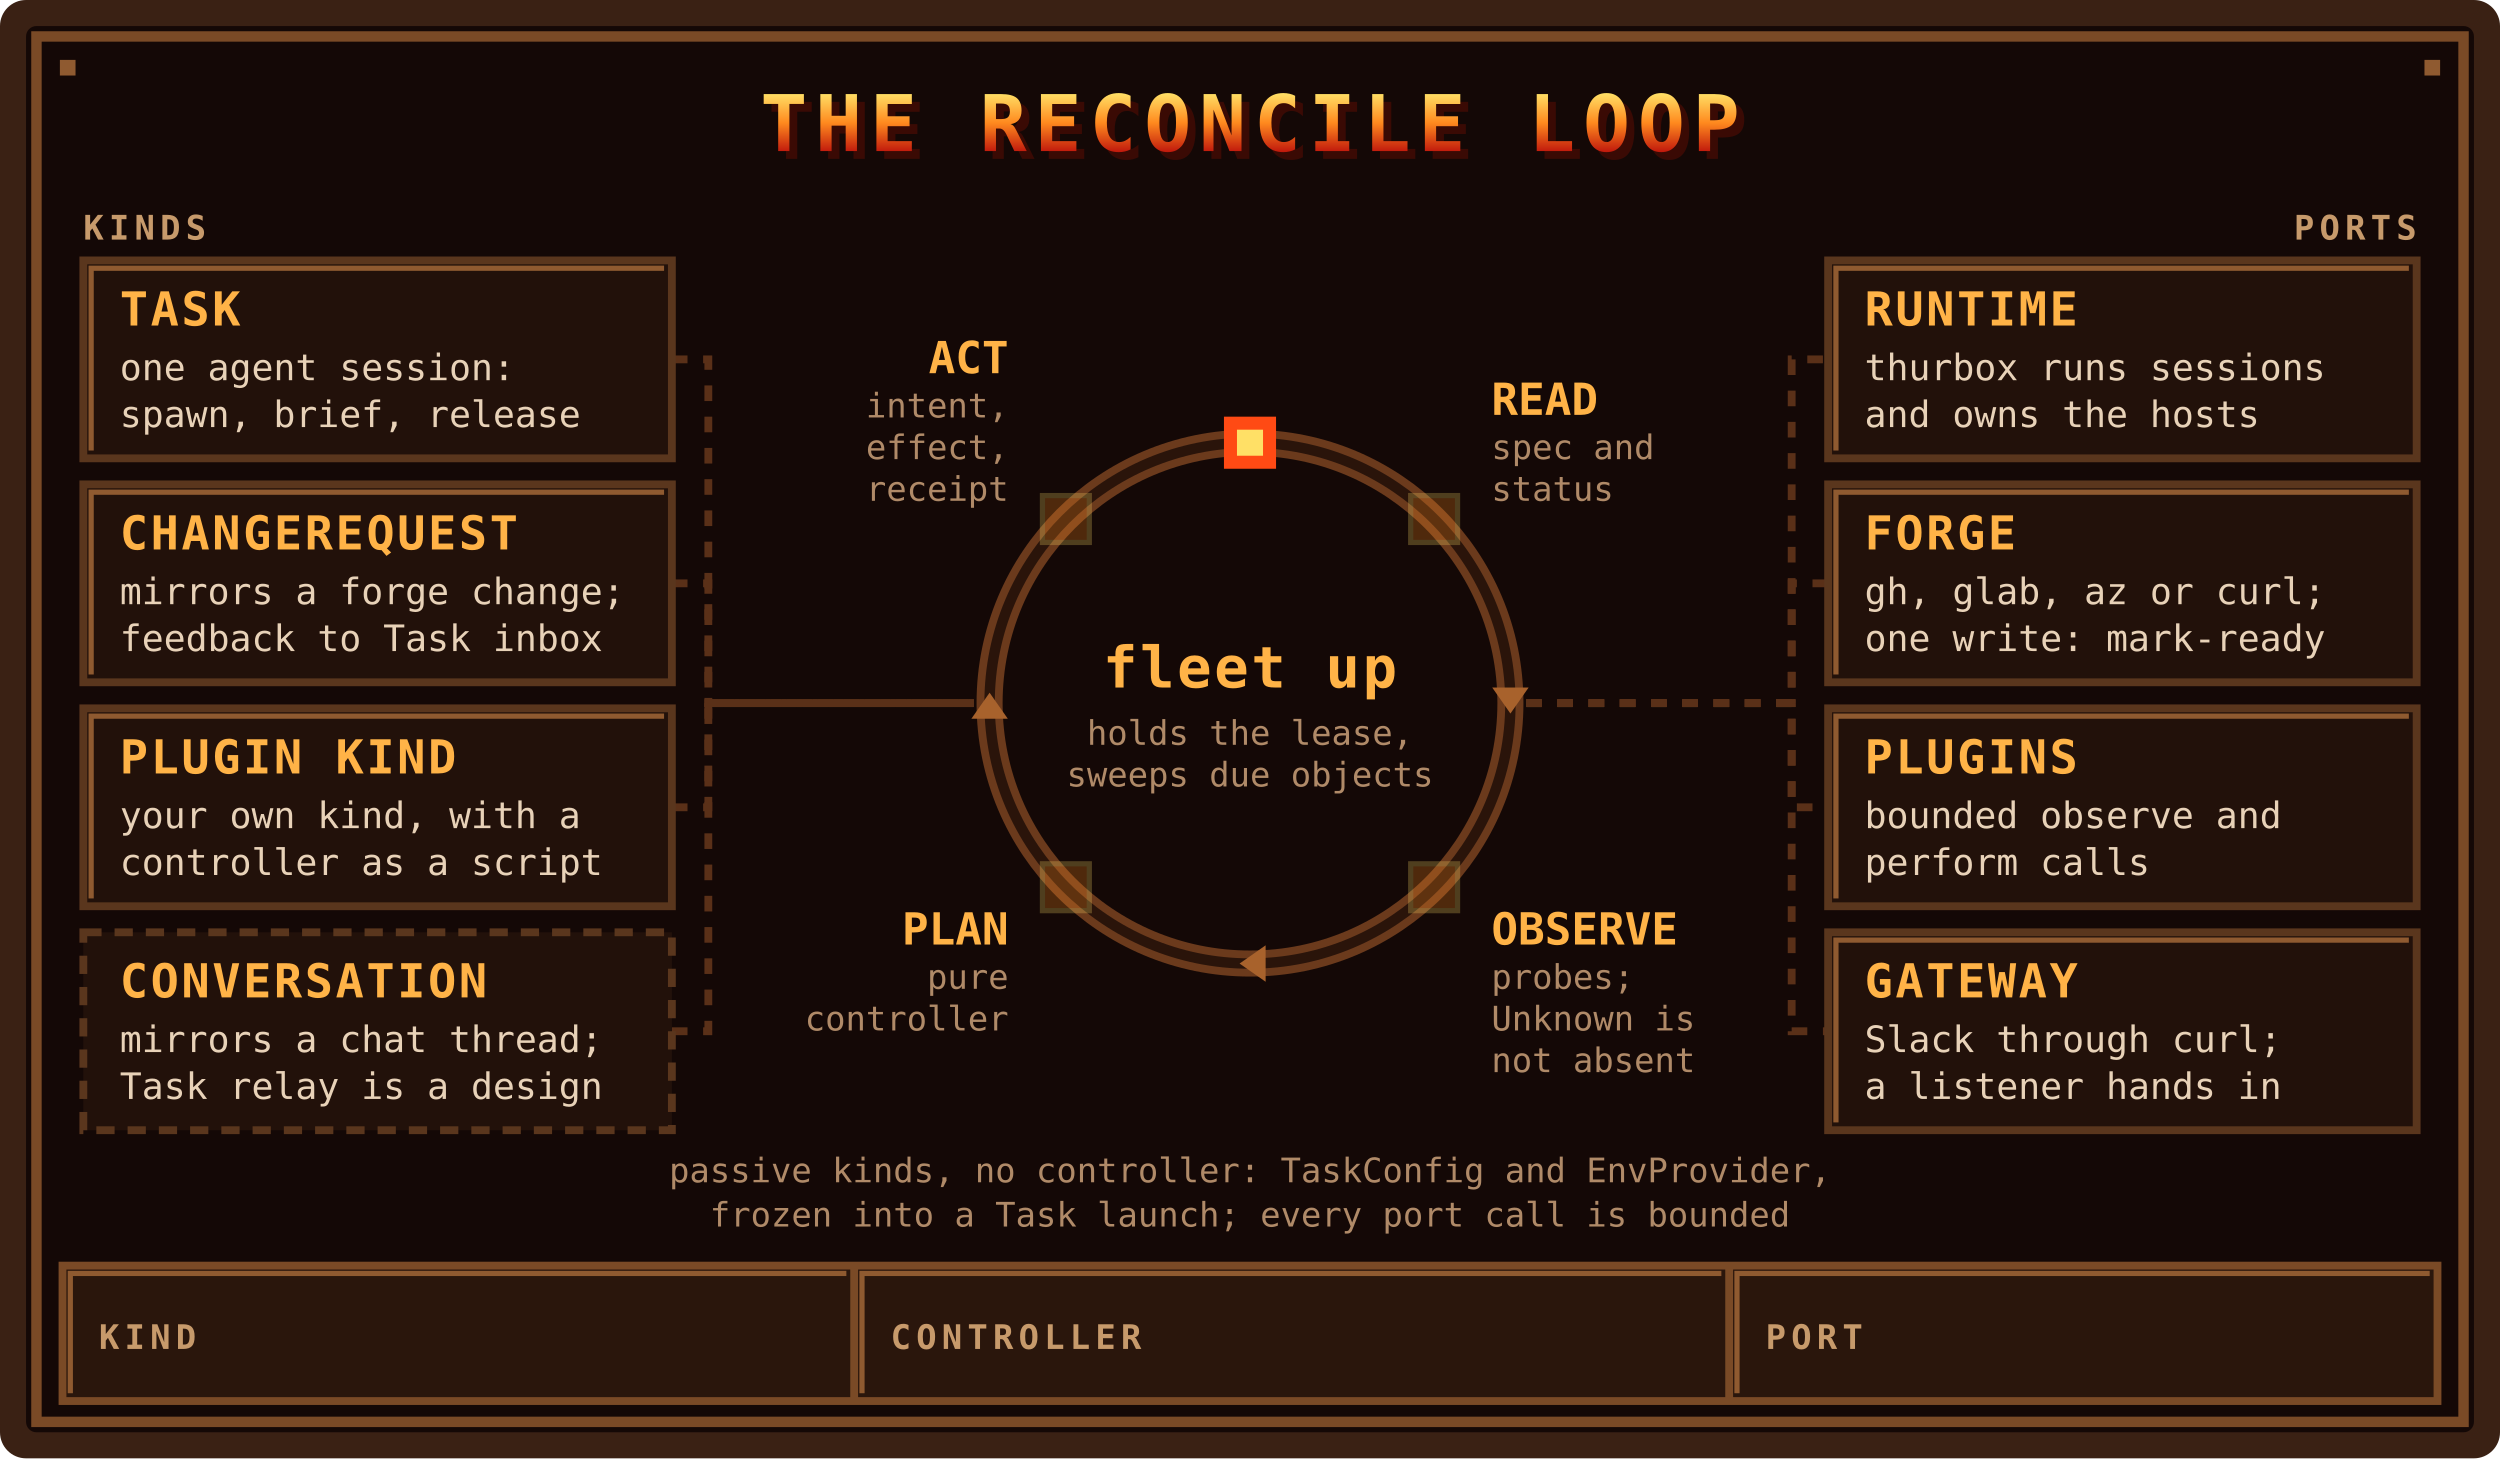
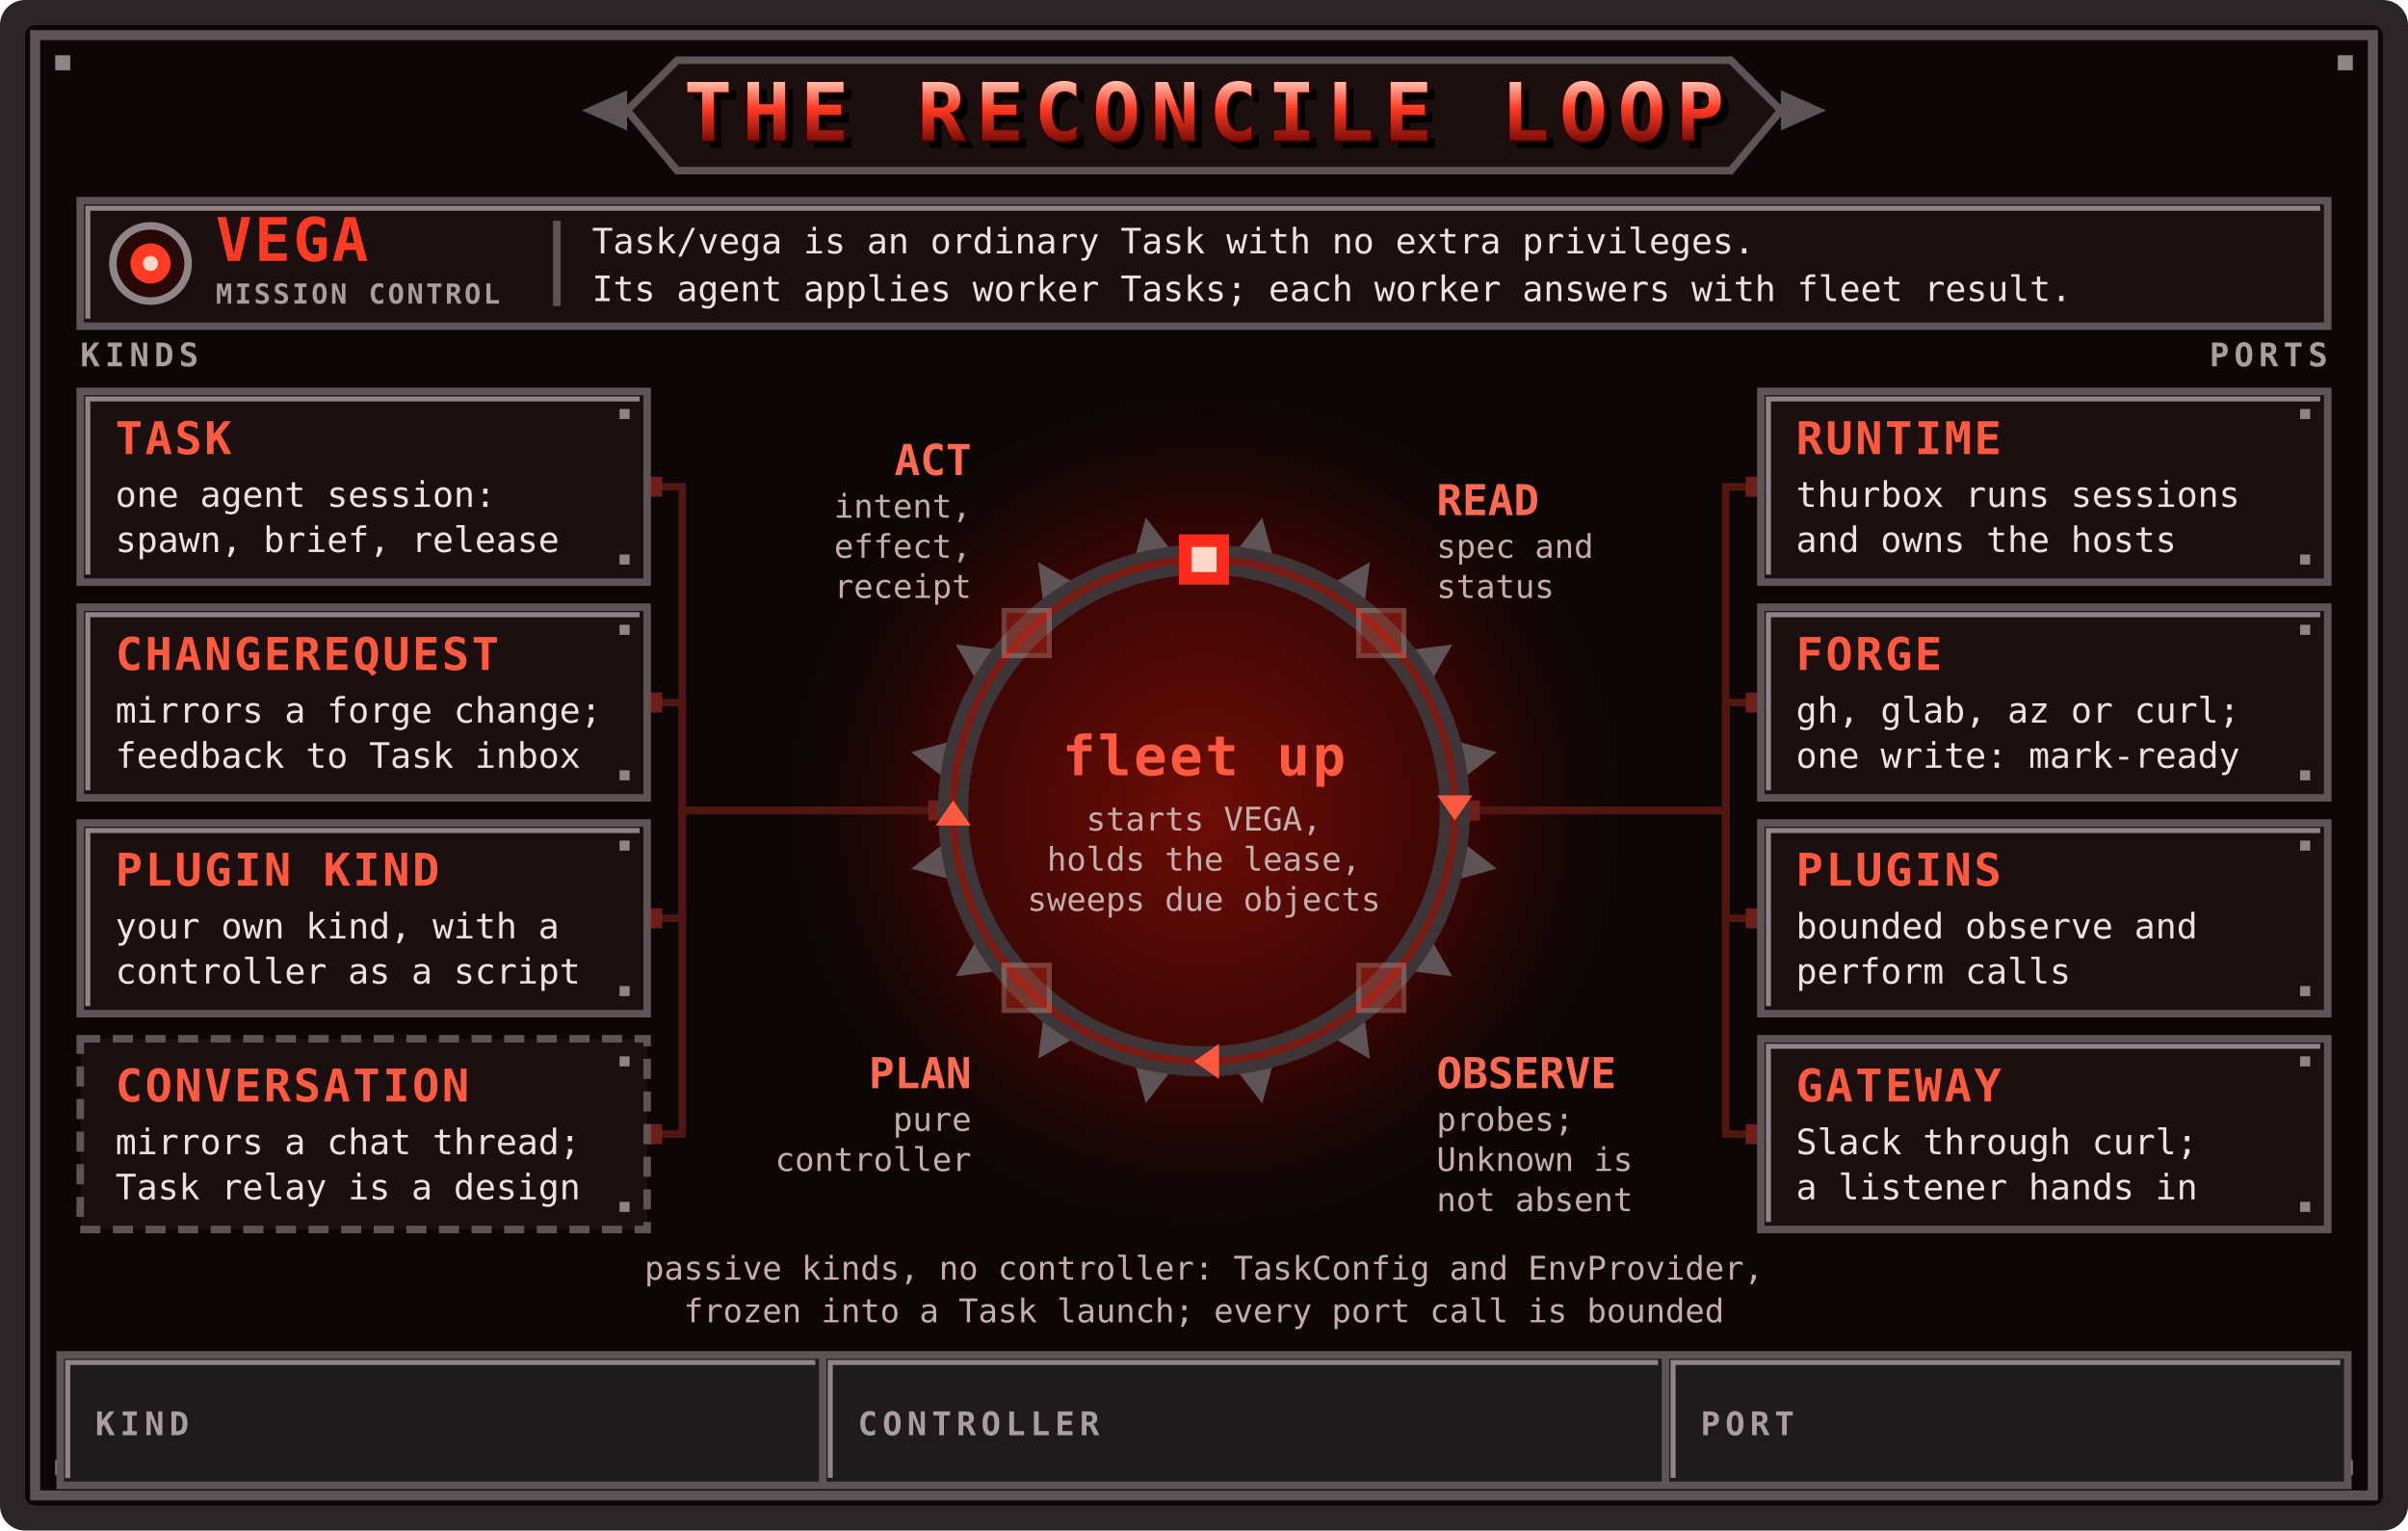
- <svg xmlns="http://www.w3.org/2000/svg" viewBox="0 0 960 560" width="960" height="560" role="img" aria-labelledby="title desc">
+ <svg xmlns="http://www.w3.org/2000/svg" viewBox="0 0 960 610" width="960" height="610" role="img" aria-labelledby="title desc">
  <defs>
-     <linearGradient id="fire" x1="0" y1="0" x2="0" y2="1">
-       <stop offset="0" stop-color="#ffe066" />
-       <stop offset=".5" stop-color="#ff8a1f" />
-       <stop offset="1" stop-color="#c0180c" />
+     <linearGradient id="hell" x1="0" y1="0" x2="0" y2="1">
+       <stop offset="0" stop-color="#ffc2b0" />
+       <stop offset=".45" stop-color="#ff3b24" />
+       <stop offset="1" stop-color="#7a0c06" />
    </linearGradient>
-     <style>text{font-family:ui-monospace,SFMono-Regular,Menlo,Consolas,'DejaVu Sans Mono','Liberation Mono',monospace}.bg{fill:#140806}.rim{fill:#3a2114}.frame{fill:none;stroke:#7a4a26;stroke-width:4}.card{fill:#22110a;stroke:#5a361d;stroke-width:3}.design{stroke-dasharray:7 5}.hi{stroke:#8f5a30;stroke-width:2;fill:none}.t{fill:#ffb347;font-size:18px;font-weight:700;letter-spacing:1px}.l{fill:#e8d2b8;font-size:14px}.dim{fill:#b08a68;font-size:13px}.hud{fill:#ff3b1f;font-size:24px;font-weight:700;letter-spacing:1px}.hs{fill:#ffb347;font-size:17px;font-weight:700}.lbl{fill:#c79a6b;font-size:13px;font-weight:700;letter-spacing:2px}.head{fill:url(#fire);font-size:30px;font-weight:700;letter-spacing:3px}.shade{fill:#3a0a04}.wire{fill:none;stroke:#5a3018;stroke-width:3;stroke-dasharray:6 6}.hot{fill:none;stroke:#ffb347;stroke-width:3}.ring{fill:none;stroke:#6b3a1c;stroke-width:10}.ringin{fill:none;stroke:#2a140a;stroke-width:4}.glow{fill:none;stroke:#ff4a14;stroke-width:4}.on{opacity:0}.spin{transform-origin:480px 270px;animation:spin 4s linear infinite}@keyframes spin{to{transform:rotate(360deg)}}.node{animation:node 4s linear infinite;opacity:.25}@keyframes node{0%,14%{opacity:1}22%,100%{opacity:.25}}@media (prefers-color-scheme: light){.rim{fill:#2a160c}}@media (prefers-color-scheme: dark){.rim{fill:#4a2a17}}.k0{animation:k0 16s linear infinite}@keyframes k0{0%,24.6%{opacity:1}25%,100%{opacity:0}}.k1{animation:k1 16s linear infinite}@keyframes k1{0%,24.6%{opacity:0}25%,49.6%{opacity:1}50%,100%{opacity:0}}.k2{animation:k2 16s linear infinite}@keyframes k2{0%,49.6%{opacity:0}50%,74.6%{opacity:1}75%,100%{opacity:0}}.k3{animation:k3 16s linear infinite}@keyframes k3{0%,74.6%{opacity:0}75%,99.6%{opacity:1}}.n0{animation-delay:0.34s}.n1{animation-delay:1.34s}.n2{animation-delay:2.34s}.n3{animation-delay:3.34s}@media (prefers-reduced-motion: reduce){.spin,.node,.k0,.k1,.k2,.k3{animation:none}.node{opacity:1}.glow.on,.hot.on{opacity:1}.tok{display:none}.hudt.on{opacity:0}.hudt.k0{opacity:1}}</style>
+     <radialGradient id="ember">
+       <stop offset="0" stop-color="#6e0d07" />
+       <stop offset=".6" stop-color="#3a0604" />
+       <stop offset="1" stop-color="#0e0606" stop-opacity="0" />
+     </radialGradient>
+     <style>text{font-family:ui-monospace,SFMono-Regular,Menlo,Consolas,'DejaVu Sans Mono','Liberation Mono',monospace}.bg{fill:#0e0606}.rim{fill:#2b2527}.frame{fill:none;stroke:#5e5457;stroke-width:4}.card{fill:#1c0f10;stroke:#5e5457;stroke-width:3}.design{stroke-dasharray:8 5}.hi{stroke:#8f8588;stroke-width:2;fill:none}.riv{fill:#8f8588}.t{fill:#ff5a40;font-size:18px;font-weight:700;letter-spacing:1px}.l{fill:#efe2e0;font-size:14px}.dim{fill:#c4adab;font-size:13px}.hud{fill:#ff3b24;font-size:24px;font-weight:700;letter-spacing:1px}.hs{fill:#ff6a50;font-size:17px;font-weight:700}.lbl{fill:#a99d9f;font-size:13px;font-weight:700;letter-spacing:2px}.head{fill:url(#hell);stroke:#2a0504;stroke-width:1.5;paint-order:stroke;font-size:32px;font-weight:900;letter-spacing:4px}.shade{fill:#000;stroke:none}.wire{fill:none;stroke:#4f1612;stroke-width:3}.pad{fill:#6e1f19}.hot{fill:none;stroke:#ff3b24;stroke-width:3}.ring{fill:none;stroke:#3d3537;stroke-width:12}.ringin{fill:none;stroke:#7a1a12;stroke-width:3}.tooth{fill:#5e5457}.glow{fill:none;stroke:#ff2a1a;stroke-width:4}.on{opacity:0}.spin{transform-origin:480px 323px;animation:spin 4s linear infinite}@keyframes spin{to{transform:rotate(360deg)}}.node{animation:node 4s linear infinite;opacity:.3}@keyframes node{0%,14%{opacity:1}22%,100%{opacity:.3}}.core{animation:core 4s ease-in-out infinite}@keyframes core{0%,100%{opacity:.55}50%{opacity:1}}@media (prefers-color-scheme: light){.rim{fill:#3a3436}}@media (prefers-color-scheme: dark){.rim{fill:#2b2527}}.k0{animation:k0 16s linear infinite}@keyframes k0{0%,24.6%{opacity:1}25%,100%{opacity:0}}.k1{animation:k1 16s linear infinite}@keyframes k1{0%,24.6%{opacity:0}25%,49.6%{opacity:1}50%,100%{opacity:0}}.k2{animation:k2 16s linear infinite}@keyframes k2{0%,49.6%{opacity:0}50%,74.6%{opacity:1}75%,100%{opacity:0}}.k3{animation:k3 16s linear infinite}@keyframes k3{0%,74.6%{opacity:0}75%,99.6%{opacity:1}}.n0{animation-delay:0.34s}.n1{animation-delay:1.34s}.n2{animation-delay:2.34s}.n3{animation-delay:3.34s}@media (prefers-reduced-motion: reduce){.spin,.node,.core,.k0,.k1,.k2,.k3{animation:none}.node,.core{opacity:1}.glow.on,.hot.on{opacity:1}.tok{display:none}.hudt.on{opacity:0}.hudt.k0{opacity:1}}</style>
  </defs>
-   <rect class="rim" width="960" height="560" rx="10" />
-   <rect class="bg" x="10" y="10" width="940" height="540" rx="4" />
-   <rect class="frame" x="14" y="14" width="932" height="532" />
-   <rect x="23" y="23" width="6" height="6" fill="#8f5a30" />
-   <rect x="931" y="23" width="6" height="6" fill="#8f5a30" />
-   <text class="head shade" x="483" y="61" text-anchor="middle">THE RECONCILE LOOP</text>
-   <text class="head" x="480" y="58" text-anchor="middle">THE RECONCILE LOOP</text>
-   <text class="lbl" x="32" y="92">KINDS</text>
-   <text class="lbl" x="928" y="92" text-anchor="end">PORTS</text>
-   <path class="wire" d="M258 138.0H272V270H374" />
-   <path class="wire" d="M586 270H688V138.0H702" />
-   <path class="wire" d="M258 224.0H272V270H374" />
-   <path class="wire" d="M586 270H688V224.0H702" />
-   <path class="wire" d="M258 310.0H272V270H374" />
-   <path class="wire" d="M586 270H688V310.0H702" />
-   <path class="wire" d="M258 396.0H272V270H374" />
-   <path class="wire" d="M586 270H688V396.0H702" />
-   <path class="hot on k0" d="M258 138.0H272V270H374" />
-   <path class="hot on k0" d="M586 270H688V138.0H702" />
-   <path class="hot on k1" d="M258 224.0H272V270H374" />
-   <path class="hot on k1" d="M586 270H688V224.0H702" />
-   <path class="hot on k2" d="M258 310.0H272V270H374" />
-   <path class="hot on k2" d="M586 270H688V310.0H702" />
-   <path class="hot on k3" d="M258 396.0H272V270H374" />
-   <path class="hot on k3" d="M586 270H688V396.0H702" />
-   <circle class="ring" cx="480" cy="270" r="100" />
-   <circle class="ringin" cx="480" cy="270" r="100" />
-   <path d="M-6 -7L4 0L-6 7z" fill="#a8622c" transform="rotate(0 480 270) translate(480 170)" />
-   <path d="M-6 -7L4 0L-6 7z" fill="#a8622c" transform="rotate(90 480 270) translate(480 170)" />
-   <path d="M-6 -7L4 0L-6 7z" fill="#a8622c" transform="rotate(180 480 270) translate(480 170)" />
-   <path d="M-6 -7L4 0L-6 7z" fill="#a8622c" transform="rotate(270 480 270) translate(480 170)" />
-   <rect class="node n0" x="541.7" y="190.3" width="18" height="18" fill="#ff8a1f" stroke="#ffe066" stroke-width="2" />
-   <text class="hs" x="572.7" y="159.3" text-anchor="start">READ</text>
-   <text class="dim" x="572.7" y="176.3" text-anchor="start">spec and</text>
-   <text class="dim" x="572.7" y="192.3" text-anchor="start">status</text>
-   <rect class="node n1" x="541.7" y="331.7" width="18" height="18" fill="#ff8a1f" stroke="#ffe066" stroke-width="2" />
-   <text class="hs" x="572.7" y="362.7" text-anchor="start">OBSERVE</text>
-   <text class="dim" x="572.7" y="379.7" text-anchor="start">probes;</text>
-   <text class="dim" x="572.7" y="395.7" text-anchor="start">Unknown is</text>
-   <text class="dim" x="572.7" y="411.7" text-anchor="start">not absent</text>
-   <rect class="node n2" x="400.3" y="331.7" width="18" height="18" fill="#ff8a1f" stroke="#ffe066" stroke-width="2" />
-   <text class="hs" x="387.3" y="362.7" text-anchor="end">PLAN</text>
-   <text class="dim" x="387.3" y="379.7" text-anchor="end">pure</text>
-   <text class="dim" x="387.3" y="395.7" text-anchor="end">controller</text>
-   <rect class="node n3" x="400.3" y="190.3" width="18" height="18" fill="#ff8a1f" stroke="#ffe066" stroke-width="2" />
-   <text class="hs" x="387.3" y="143.3" text-anchor="end">ACT</text>
-   <text class="dim" x="387.3" y="160.3" text-anchor="end">intent,</text>
-   <text class="dim" x="387.3" y="176.3" text-anchor="end">effect,</text>
-   <text class="dim" x="387.3" y="192.3" text-anchor="end">receipt</text>
-   <text class="t" x="480" y="264" text-anchor="middle" style="font-size:22px">fleet up</text>
-   <text class="dim" x="480" y="286" text-anchor="middle">holds the lease,</text>
-   <text class="dim" x="480" y="302" text-anchor="middle">sweeps due objects</text>
+   <rect class="rim" width="960" height="610" rx="10" />
+   <rect class="bg" x="10" y="10" width="940" height="590" rx="4" />
+   <rect class="frame" x="14" y="14" width="932" height="582" />
+   <rect class="riv" x="22" y="22" width="6" height="6" />
+   <rect class="riv" x="932" y="22" width="6" height="6" />
+   <rect class="riv" x="22" y="582" width="6" height="6" />
+   <rect class="riv" x="932" y="582" width="6" height="6" />
+   <path d="M270 24H690L710 44L690 68H270L250 44Z" fill="#1c0f10" stroke="#5e5457" stroke-width="3" />
+   <path d="M232 36L250 44L232 52Z" fill="#5e5457" transform="rotate(180 241 44)" />
+   <path d="M710 36L728 44L710 52Z" fill="#5e5457" transform="" />
+   <text class="head shade" x="483" y="59" text-anchor="middle">THE RECONCILE LOOP</text>
+   <text class="head" x="480" y="56" text-anchor="middle">THE RECONCILE LOOP</text>
+   <rect x="32" y="80" width="896" height="50" fill="#1c0f10" stroke="#5e5457" stroke-width="3" />
+   <path class="hi" d="M35 127V83H925" />
+   <circle cx="60" cy="105" r="15" fill="#2a0806" stroke="#8f8588" stroke-width="3" />
+   <circle class="core" cx="60" cy="105" r="8" fill="#ff3b24" />
+   <circle cx="60" cy="105" r="3" fill="#ffd6c8" />
+   <text class="hud" x="86" y="104">VEGA</text>
+   <text class="lbl" x="86" y="121" style="font-size:11px;letter-spacing:1px">MISSION CONTROL</text>
+   <path d="M222 88V122" stroke="#5e5457" stroke-width="3" />
+   <text class="l" x="236" y="101">Task/vega is an ordinary Task with no extra privileges.</text>
+   <text class="l" x="236" y="120">Its agent applies worker Tasks; each worker answers with fleet result.</text>
+   <circle cx="480" cy="323" r="175" fill="url(#ember)" />
+   <text class="lbl" x="32" y="146">KINDS</text>
+   <text class="lbl" x="928" y="146" text-anchor="end">PORTS</text>
+   <path class="wire" d="M258 194H272V323H374" />
+   <path class="wire" d="M586 323H688V194H702" />
+   <path class="wire" d="M258 280H272V323H374" />
+   <path class="wire" d="M586 323H688V280H702" />
+   <path class="wire" d="M258 366H272V323H374" />
+   <path class="wire" d="M586 323H688V366H702" />
+   <path class="wire" d="M258 452H272V323H374" />
+   <path class="wire" d="M586 323H688V452H702" />
+   <path class="hot on k0" d="M258 194H272V323H374" />
+   <path class="hot on k0" d="M586 323H688V194H702" />
+   <path class="hot on k1" d="M258 280H272V323H374" />
+   <path class="hot on k1" d="M586 323H688V280H702" />
+   <path class="hot on k2" d="M258 366H272V323H374" />
+   <path class="hot on k2" d="M586 323H688V366H702" />
+   <path class="hot on k3" d="M258 452H272V323H374" />
+   <path class="hot on k3" d="M586 323H688V452H702" />
+   <rect class="pad" x="256" y="190" width="8" height="8" />
+   <rect class="pad" x="696" y="190" width="8" height="8" />
+   <rect class="pad" x="256" y="276" width="8" height="8" />
+   <rect class="pad" x="696" y="276" width="8" height="8" />
+   <rect class="pad" x="256" y="362" width="8" height="8" />
+   <rect class="pad" x="696" y="362" width="8" height="8" />
+   <rect class="pad" x="256" y="448" width="8" height="8" />
+   <rect class="pad" x="696" y="448" width="8" height="8" />
+   <rect class="pad" x="370" y="319" width="8" height="8" />
+   <rect class="pad" x="582" y="319" width="8" height="8" />
+   <path class="tooth" d="M-7 0L0 -14L7 0Z" transform="rotate(11.25 480 323) translate(480 218)" />
+   <path class="tooth" d="M-7 0L0 -14L7 0Z" transform="rotate(33.75 480 323) translate(480 218)" />
+   <path class="tooth" d="M-7 0L0 -14L7 0Z" transform="rotate(56.25 480 323) translate(480 218)" />
+   <path class="tooth" d="M-7 0L0 -14L7 0Z" transform="rotate(78.75 480 323) translate(480 218)" />
+   <path class="tooth" d="M-7 0L0 -14L7 0Z" transform="rotate(101.25 480 323) translate(480 218)" />
+   <path class="tooth" d="M-7 0L0 -14L7 0Z" transform="rotate(123.75 480 323) translate(480 218)" />
+   <path class="tooth" d="M-7 0L0 -14L7 0Z" transform="rotate(146.25 480 323) translate(480 218)" />
+   <path class="tooth" d="M-7 0L0 -14L7 0Z" transform="rotate(168.75 480 323) translate(480 218)" />
+   <path class="tooth" d="M-7 0L0 -14L7 0Z" transform="rotate(191.25 480 323) translate(480 218)" />
+   <path class="tooth" d="M-7 0L0 -14L7 0Z" transform="rotate(213.75 480 323) translate(480 218)" />
+   <path class="tooth" d="M-7 0L0 -14L7 0Z" transform="rotate(236.25 480 323) translate(480 218)" />
+   <path class="tooth" d="M-7 0L0 -14L7 0Z" transform="rotate(258.75 480 323) translate(480 218)" />
+   <path class="tooth" d="M-7 0L0 -14L7 0Z" transform="rotate(281.25 480 323) translate(480 218)" />
+   <path class="tooth" d="M-7 0L0 -14L7 0Z" transform="rotate(303.75 480 323) translate(480 218)" />
+   <path class="tooth" d="M-7 0L0 -14L7 0Z" transform="rotate(326.25 480 323) translate(480 218)" />
+   <path class="tooth" d="M-7 0L0 -14L7 0Z" transform="rotate(348.75 480 323) translate(480 218)" />
+   <circle class="ring" cx="480" cy="323" r="100" />
+   <circle class="ringin" cx="480" cy="323" r="100" />
+   <path d="M-6 -7L4 0L-6 7z" fill="#ff5a40" transform="rotate(0 480 323) translate(480 223)" />
+   <path d="M-6 -7L4 0L-6 7z" fill="#ff5a40" transform="rotate(90 480 323) translate(480 223)" />
+   <path d="M-6 -7L4 0L-6 7z" fill="#ff5a40" transform="rotate(180 480 323) translate(480 223)" />
+   <path d="M-6 -7L4 0L-6 7z" fill="#ff5a40" transform="rotate(270 480 323) translate(480 223)" />
+   <rect class="node n0" x="541.7" y="243.3" width="18" height="18" fill="#ff3b24" stroke="#ffc2b0" stroke-width="2" />
+   <text class="hs" x="572.7" y="205.3" text-anchor="start">READ</text>
+   <text class="dim" x="572.7" y="222.3" text-anchor="start">spec and</text>
+   <text class="dim" x="572.7" y="238.3" text-anchor="start">status</text>
+   <rect class="node n1" x="541.7" y="384.7" width="18" height="18" fill="#ff3b24" stroke="#ffc2b0" stroke-width="2" />
+   <text class="hs" x="572.7" y="433.7" text-anchor="start">OBSERVE</text>
+   <text class="dim" x="572.7" y="450.7" text-anchor="start">probes;</text>
+   <text class="dim" x="572.7" y="466.7" text-anchor="start">Unknown is</text>
+   <text class="dim" x="572.7" y="482.7" text-anchor="start">not absent</text>
+   <rect class="node n2" x="400.3" y="384.7" width="18" height="18" fill="#ff3b24" stroke="#ffc2b0" stroke-width="2" />
+   <text class="hs" x="387.3" y="433.7" text-anchor="end">PLAN</text>
+   <text class="dim" x="387.3" y="450.7" text-anchor="end">pure</text>
+   <text class="dim" x="387.3" y="466.7" text-anchor="end">controller</text>
+   <rect class="node n3" x="400.3" y="243.3" width="18" height="18" fill="#ff3b24" stroke="#ffc2b0" stroke-width="2" />
+   <text class="hs" x="387.3" y="189.3" text-anchor="end">ACT</text>
+   <text class="dim" x="387.3" y="206.3" text-anchor="end">intent,</text>
+   <text class="dim" x="387.3" y="222.3" text-anchor="end">effect,</text>
+   <text class="dim" x="387.3" y="238.3" text-anchor="end">receipt</text>
+   <text class="t" x="480" y="309" text-anchor="middle" style="font-size:22px">fleet up</text>
+   <text class="dim" x="480" y="331" text-anchor="middle">starts VEGA,</text>
+   <text class="dim" x="480" y="347" text-anchor="middle">holds the lease,</text>
+   <text class="dim" x="480" y="363" text-anchor="middle">sweeps due objects</text>
  <g class="spin tok">
-     <rect x="470" y="160" width="20" height="20" fill="#ff4a14" />
-     <rect x="475" y="165" width="10" height="10" fill="#ffe066" />
+     <rect x="470" y="213" width="20" height="20" fill="#ff2a1a" />
+     <rect x="475" y="218" width="10" height="10" fill="#ffd6c8" />
  </g>
-   <rect class="card" x="32" y="100" width="226" height="76" />
-   <path class="hi" d="M35 173V103H255" />
-   <rect class="glow on k0" x="28" y="96" width="234" height="84" />
-   <text class="t" x="46" y="125">TASK</text>
-   <text class="l" x="46" y="146">one agent session:</text>
-   <text class="l" x="46" y="164">spawn, brief, release</text>
-   <rect class="card" x="32" y="186" width="226" height="76" />
-   <path class="hi" d="M35 259V189H255" />
-   <rect class="glow on k1" x="28" y="182" width="234" height="84" />
-   <text class="t" x="46" y="211">CHANGEREQUEST</text>
-   <text class="l" x="46" y="232">mirrors a forge change;</text>
-   <text class="l" x="46" y="250">feedback to Task inbox</text>
-   <rect class="card" x="32" y="272" width="226" height="76" />
-   <path class="hi" d="M35 345V275H255" />
-   <rect class="glow on k2" x="28" y="268" width="234" height="84" />
-   <text class="t" x="46" y="297">PLUGIN KIND</text>
-   <text class="l" x="46" y="318">your own kind, with a</text>
-   <text class="l" x="46" y="336">controller as a script</text>
-   <rect class="card design" x="32" y="358" width="226" height="76" />
-   <rect class="glow on k3" x="28" y="354" width="234" height="84" />
-   <text class="t" x="46" y="383">CONVERSATION</text>
-   <text class="l" x="46" y="404">mirrors a chat thread;</text>
-   <text class="l" x="46" y="422">Task relay is a design</text>
-   <rect class="card" x="702" y="100" width="226" height="76" />
-   <path class="hi" d="M705 173V103H925" />
-   <rect class="glow on k0" x="698" y="96" width="234" height="84" />
-   <text class="t" x="716" y="125">RUNTIME</text>
-   <text class="l" x="716" y="146">thurbox runs sessions</text>
-   <text class="l" x="716" y="164">and owns the hosts</text>
-   <rect class="card" x="702" y="186" width="226" height="76" />
-   <path class="hi" d="M705 259V189H925" />
-   <rect class="glow on k1" x="698" y="182" width="234" height="84" />
-   <text class="t" x="716" y="211">FORGE</text>
-   <text class="l" x="716" y="232">gh, glab, az or curl;</text>
-   <text class="l" x="716" y="250">one write: mark-ready</text>
-   <rect class="card" x="702" y="272" width="226" height="76" />
-   <path class="hi" d="M705 345V275H925" />
-   <rect class="glow on k2" x="698" y="268" width="234" height="84" />
-   <text class="t" x="716" y="297">PLUGINS</text>
-   <text class="l" x="716" y="318">bounded observe and</text>
-   <text class="l" x="716" y="336">perform calls</text>
-   <rect class="card" x="702" y="358" width="226" height="76" />
-   <path class="hi" d="M705 431V361H925" />
-   <rect class="glow on k3" x="698" y="354" width="234" height="84" />
-   <text class="t" x="716" y="383">GATEWAY</text>
-   <text class="l" x="716" y="404">Slack through curl;</text>
-   <text class="l" x="716" y="422">a listener hands in</text>
-   <text class="dim" x="480" y="454" text-anchor="middle">passive kinds, no controller: TaskConfig and EnvProvider,</text>
-   <text class="dim" x="480" y="471" text-anchor="middle">frozen into a Task launch; every port call is bounded</text>
-   <rect x="24" y="486" width="912" height="52" fill="#2a160c" stroke="#7a4a26" stroke-width="3" />
-   <path class="hi" d="M27 535V489H325" />
-   <text class="lbl" x="38" y="518">KIND</text>
-   <path class="hi" d="M331 535V489H661" />
-   <text class="lbl" x="342" y="518">CONTROLLER</text>
-   <path class="hi" d="M667 535V489H933" />
-   <text class="lbl" x="678" y="518">PORT</text>
-   <path d="M328 486V538" stroke="#7a4a26" stroke-width="3" />
-   <path d="M664 486V538" stroke="#7a4a26" stroke-width="3" />
-   <text class="hud hudt on k0" x="314" y="521" text-anchor="end">TASK</text>
-   <text class="l hudt on k0" x="650" y="518" text-anchor="end" style="font-size:15px">TaskController</text>
-   <text class="hud hudt on k0" x="922" y="521" text-anchor="end">RUNTIME</text>
-   <text class="hud hudt on k1" x="314" y="521" text-anchor="end">CHANGEREQUEST</text>
-   <text class="l hudt on k1" x="650" y="518" text-anchor="end" style="font-size:15px">ChangeRequest + Forge</text>
-   <text class="hud hudt on k1" x="922" y="521" text-anchor="end">FORGE</text>
-   <text class="hud hudt on k2" x="314" y="521" text-anchor="end">PLUGIN KIND</text>
-   <text class="l hudt on k2" x="650" y="518" text-anchor="end" style="font-size:15px">plugin, through a gate</text>
-   <text class="hud hudt on k2" x="922" y="521" text-anchor="end">PLUGINS</text>
-   <text class="hud hudt on k3" x="314" y="521" text-anchor="end">CONVERSATION</text>
-   <text class="l hudt on k3" x="650" y="518" text-anchor="end" style="font-size:15px">Gateway, partly built</text>
-   <text class="hud hudt on k3" x="922" y="521" text-anchor="end">GATEWAY</text>
+   <rect class="card" x="32" y="156" width="226" height="76" />
+   <path class="hi" d="M35 229V159H255" />
+   <rect class="riv" x="247" y="163" width="4" height="4" />
+   <rect class="riv" x="247" y="221" width="4" height="4" />
+   <rect class="glow on k0" x="28" y="152" width="234" height="84" />
+   <text class="t" x="46" y="181">TASK</text>
+   <text class="l" x="46" y="202">one agent session:</text>
+   <text class="l" x="46" y="220">spawn, brief, release</text>
+   <rect class="card" x="702" y="156" width="226" height="76" />
+   <path class="hi" d="M705 229V159H925" />
+   <rect class="riv" x="917" y="163" width="4" height="4" />
+   <rect class="riv" x="917" y="221" width="4" height="4" />
+   <rect class="glow on k0" x="698" y="152" width="234" height="84" />
+   <text class="t" x="716" y="181">RUNTIME</text>
+   <text class="l" x="716" y="202">thurbox runs sessions</text>
+   <text class="l" x="716" y="220">and owns the hosts</text>
+   <rect class="card" x="32" y="242" width="226" height="76" />
+   <path class="hi" d="M35 315V245H255" />
+   <rect class="riv" x="247" y="249" width="4" height="4" />
+   <rect class="riv" x="247" y="307" width="4" height="4" />
+   <rect class="glow on k1" x="28" y="238" width="234" height="84" />
+   <text class="t" x="46" y="267">CHANGEREQUEST</text>
+   <text class="l" x="46" y="288">mirrors a forge change;</text>
+   <text class="l" x="46" y="306">feedback to Task inbox</text>
+   <rect class="card" x="702" y="242" width="226" height="76" />
+   <path class="hi" d="M705 315V245H925" />
+   <rect class="riv" x="917" y="249" width="4" height="4" />
+   <rect class="riv" x="917" y="307" width="4" height="4" />
+   <rect class="glow on k1" x="698" y="238" width="234" height="84" />
+   <text class="t" x="716" y="267">FORGE</text>
+   <text class="l" x="716" y="288">gh, glab, az or curl;</text>
+   <text class="l" x="716" y="306">one write: mark-ready</text>
+   <rect class="card" x="32" y="328" width="226" height="76" />
+   <path class="hi" d="M35 401V331H255" />
+   <rect class="riv" x="247" y="335" width="4" height="4" />
+   <rect class="riv" x="247" y="393" width="4" height="4" />
+   <rect class="glow on k2" x="28" y="324" width="234" height="84" />
+   <text class="t" x="46" y="353">PLUGIN KIND</text>
+   <text class="l" x="46" y="374">your own kind, with a</text>
+   <text class="l" x="46" y="392">controller as a script</text>
+   <rect class="card" x="702" y="328" width="226" height="76" />
+   <path class="hi" d="M705 401V331H925" />
+   <rect class="riv" x="917" y="335" width="4" height="4" />
+   <rect class="riv" x="917" y="393" width="4" height="4" />
+   <rect class="glow on k2" x="698" y="324" width="234" height="84" />
+   <text class="t" x="716" y="353">PLUGINS</text>
+   <text class="l" x="716" y="374">bounded observe and</text>
+   <text class="l" x="716" y="392">perform calls</text>
+   <rect class="card design" x="32" y="414" width="226" height="76" />
+   <rect class="riv" x="247" y="421" width="4" height="4" />
+   <rect class="riv" x="247" y="479" width="4" height="4" />
+   <rect class="glow on k3" x="28" y="410" width="234" height="84" />
+   <text class="t" x="46" y="439">CONVERSATION</text>
+   <text class="l" x="46" y="460">mirrors a chat thread;</text>
+   <text class="l" x="46" y="478">Task relay is a design</text>
+   <rect class="card" x="702" y="414" width="226" height="76" />
+   <path class="hi" d="M705 487V417H925" />
+   <rect class="riv" x="917" y="421" width="4" height="4" />
+   <rect class="riv" x="917" y="479" width="4" height="4" />
+   <rect class="glow on k3" x="698" y="410" width="234" height="84" />
+   <text class="t" x="716" y="439">GATEWAY</text>
+   <text class="l" x="716" y="460">Slack through curl;</text>
+   <text class="l" x="716" y="478">a listener hands in</text>
+   <text class="dim" x="480" y="510" text-anchor="middle">passive kinds, no controller: TaskConfig and EnvProvider,</text>
+   <text class="dim" x="480" y="527" text-anchor="middle">frozen into a Task launch; every port call is bounded</text>
+   <rect x="24" y="540" width="912" height="52" fill="#1f1a1b" stroke="#5e5457" stroke-width="3" />
+   <path class="hi" d="M27 589V543H325" />
+   <text class="lbl" x="38" y="572">KIND</text>
+   <path class="hi" d="M331 589V543H661" />
+   <text class="lbl" x="342" y="572">CONTROLLER</text>
+   <path class="hi" d="M667 589V543H933" />
+   <text class="lbl" x="678" y="572">PORT</text>
+   <path d="M328 540V592" stroke="#5e5457" stroke-width="3" />
+   <path d="M664 540V592" stroke="#5e5457" stroke-width="3" />
+   <text class="hud hudt on k0" x="314" y="575" text-anchor="end">TASK</text>
+   <text class="l hudt on k0" x="650" y="572" text-anchor="end" style="font-size:15px">TaskController</text>
+   <text class="hud hudt on k0" x="922" y="575" text-anchor="end">RUNTIME</text>
+   <text class="hud hudt on k1" x="314" y="575" text-anchor="end">CHANGEREQUEST</text>
+   <text class="l hudt on k1" x="650" y="572" text-anchor="end" style="font-size:15px">ChangeRequest + Forge</text>
+   <text class="hud hudt on k1" x="922" y="575" text-anchor="end">FORGE</text>
+   <text class="hud hudt on k2" x="314" y="575" text-anchor="end">PLUGIN KIND</text>
+   <text class="l hudt on k2" x="650" y="572" text-anchor="end" style="font-size:15px">plugin, through a gate</text>
+   <text class="hud hudt on k2" x="922" y="575" text-anchor="end">PLUGINS</text>
+   <text class="hud hudt on k3" x="314" y="575" text-anchor="end">CONVERSATION</text>
+   <text class="l hudt on k3" x="650" y="572" text-anchor="end" style="font-size:15px">Gateway, partly built</text>
+   <text class="hud hudt on k3" x="922" y="575" text-anchor="end">GATEWAY</text>
</svg>
